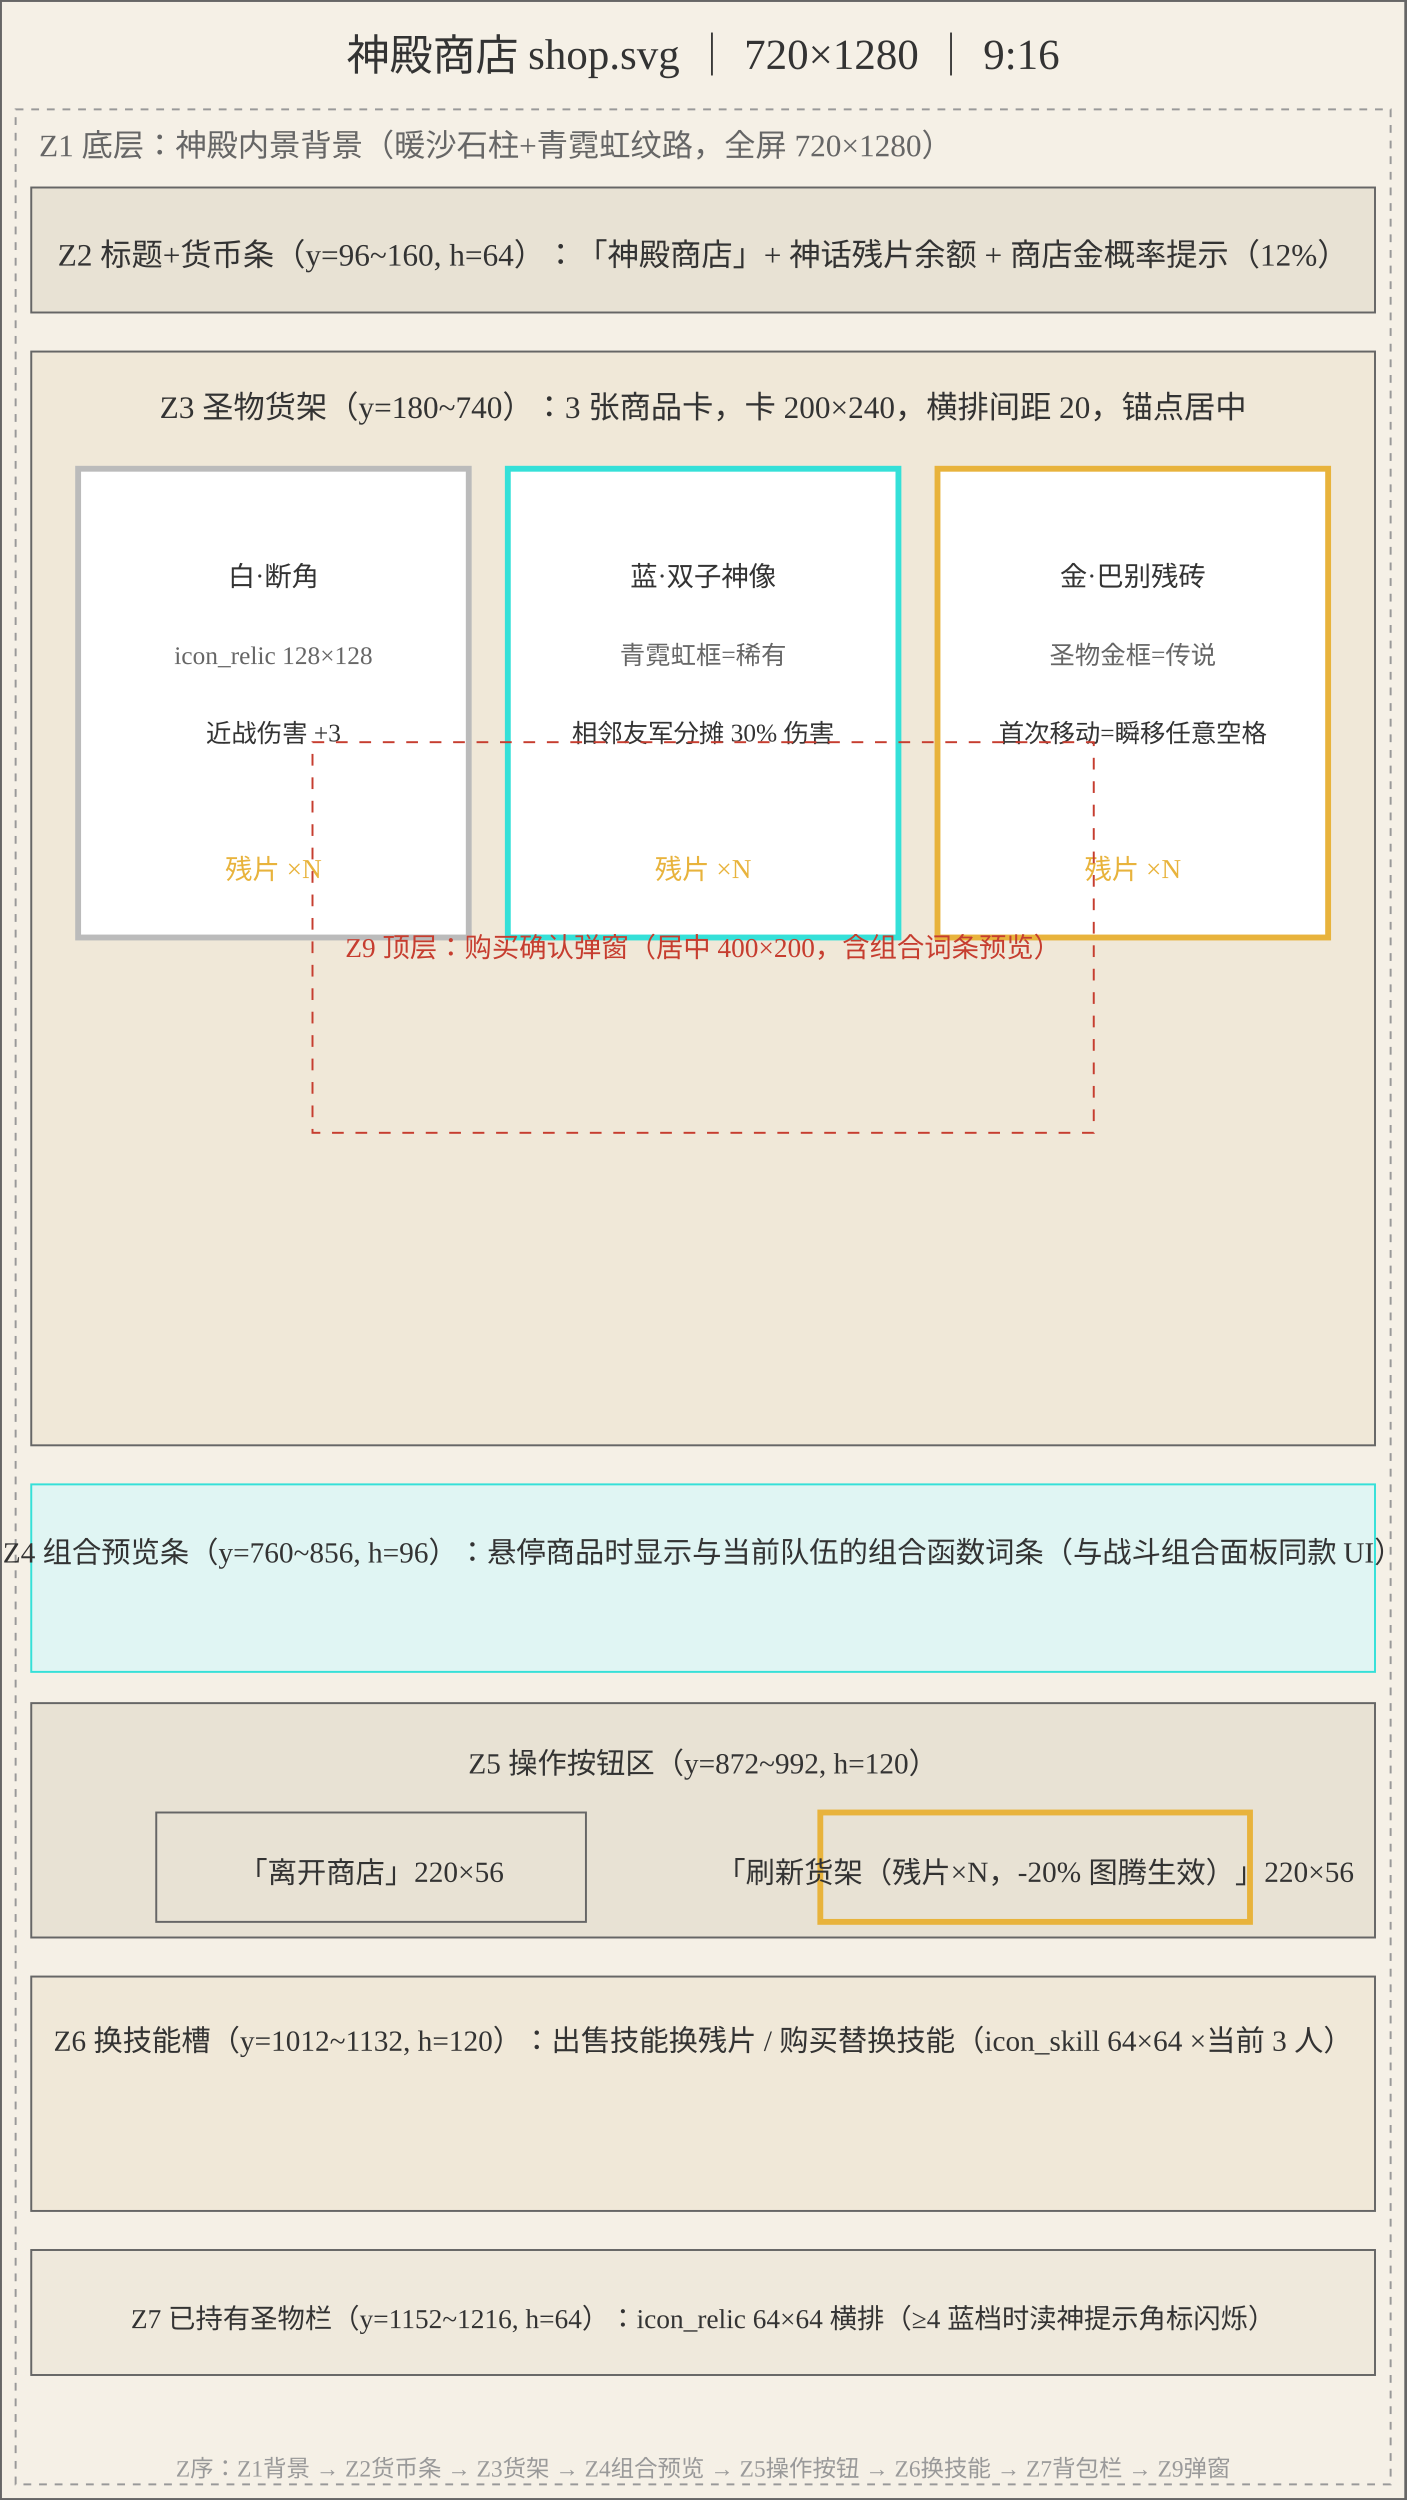
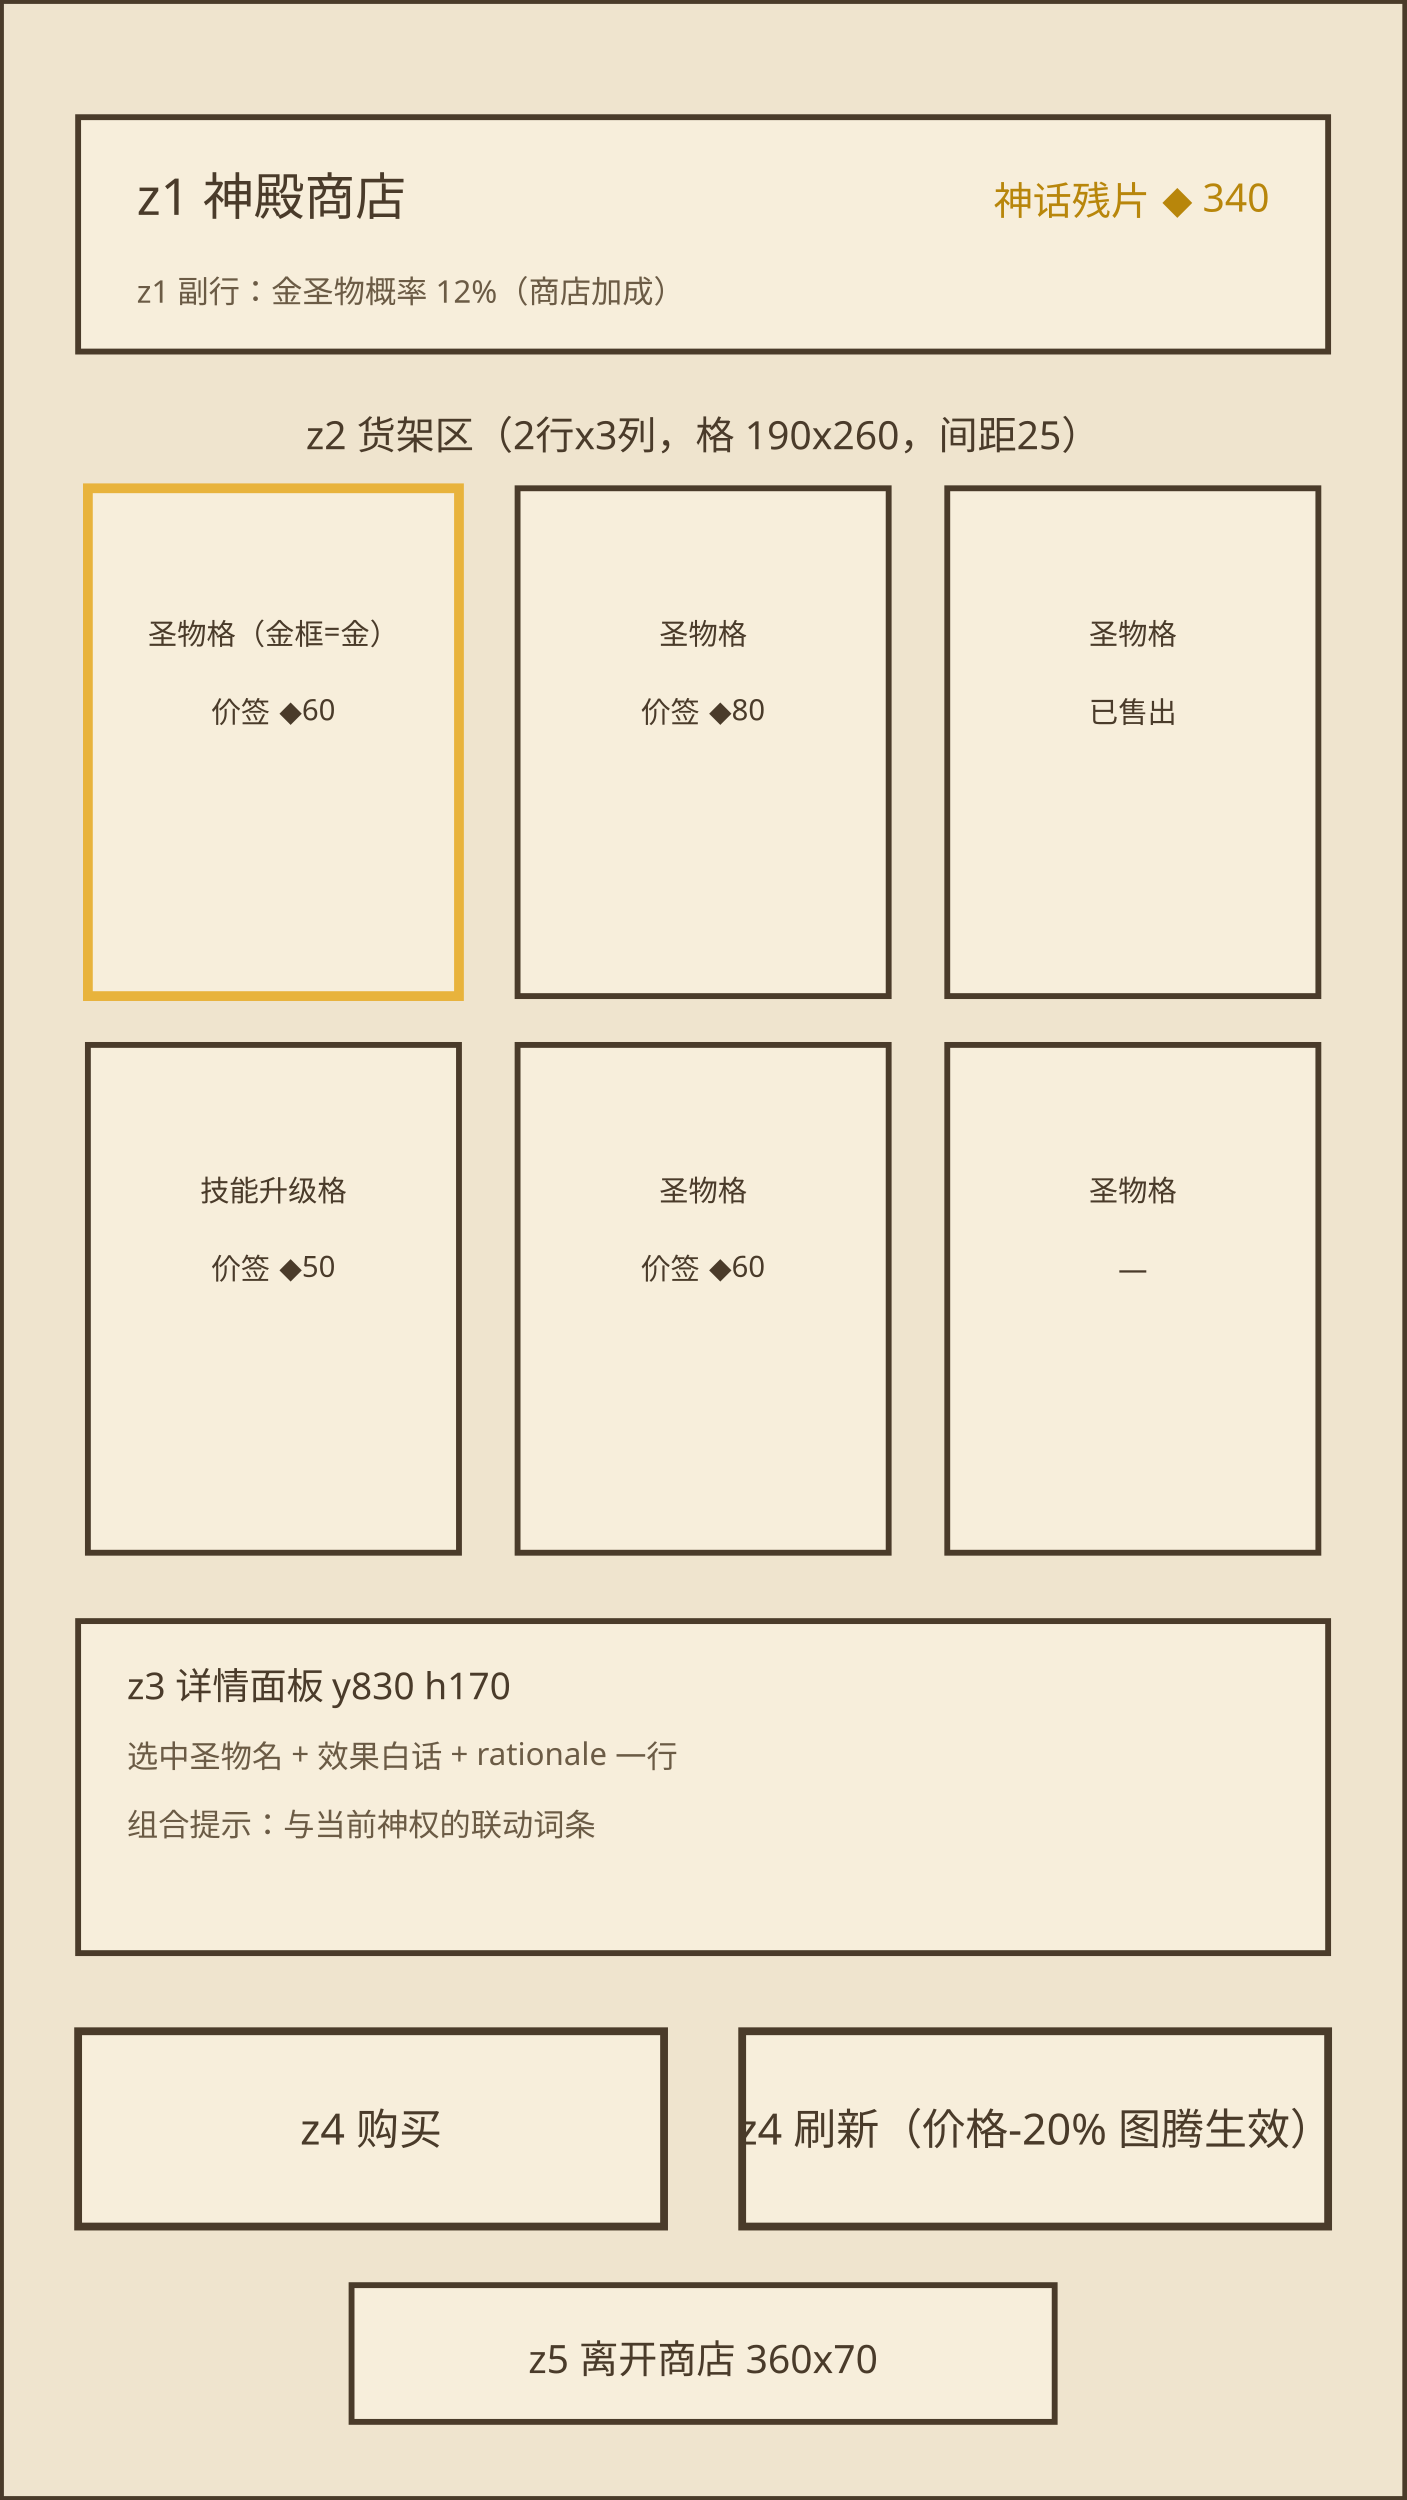
- <svg xmlns="http://www.w3.org/2000/svg" viewBox="0 0 720 1280" width="720" height="1280">
-   <rect x="0" y="0" width="720" height="1280" fill="#f5f0e6" stroke="#666" stroke-width="2" />
-   <text x="360" y="36" font-size="22" text-anchor="middle" fill="#333">神殿商店 shop.svg ｜ 720×1280 ｜ 9:16</text>
-   <rect x="8" y="56" width="704" height="1216" fill="none" stroke="#999" stroke-dasharray="4" />
-   <text x="20" y="80" font-size="16" fill="#666">Z1 底层：神殿内景背景（暖沙石柱+青霓虹纹路，全屏 720×1280）</text>
-   <rect x="16" y="96" width="688" height="64" fill="#e8e2d4" stroke="#666" />
-   <text x="360" y="136" font-size="16" text-anchor="middle" fill="#333">Z2 标题+货币条（y=96~160, h=64）：「神殿商店」+ 神话残片余额 + 商店金概率提示（12%）</text>
-   <rect x="16" y="180" width="688" height="560" fill="#f0e8d8" stroke="#666" />
-   <text x="360" y="214" font-size="16" text-anchor="middle" fill="#333">Z3 圣物货架（y=180~740）：3 张商品卡，卡 200×240，横排间距 20，锚点居中</text>
-   <rect x="40" y="240" width="200" height="240" fill="#fff" stroke="#bbb" stroke-width="3" />
-   <text x="140" y="300" font-size="14" text-anchor="middle" fill="#333">白·断角</text>
-   <text x="140" y="340" font-size="13" text-anchor="middle" fill="#666">icon_relic 128×128</text>
-   <text x="140" y="380" font-size="13" text-anchor="middle" fill="#333">近战伤害 +3</text>
-   <text x="140" y="450" font-size="14" text-anchor="middle" fill="#E8B33C">残片 ×N</text>
-   <rect x="260" y="240" width="200" height="240" fill="#fff" stroke="#35E0D8" stroke-width="3" />
-   <text x="360" y="300" font-size="14" text-anchor="middle" fill="#333">蓝·双子神像</text>
-   <text x="360" y="340" font-size="13" text-anchor="middle" fill="#666">青霓虹框=稀有</text>
-   <text x="360" y="380" font-size="13" text-anchor="middle" fill="#333">相邻友军分摊 30% 伤害</text>
-   <text x="360" y="450" font-size="14" text-anchor="middle" fill="#E8B33C">残片 ×N</text>
-   <rect x="480" y="240" width="200" height="240" fill="#fff" stroke="#E8B33C" stroke-width="3" />
-   <text x="580" y="300" font-size="14" text-anchor="middle" fill="#333">金·巴别残砖</text>
-   <text x="580" y="340" font-size="13" text-anchor="middle" fill="#666">圣物金框=传说</text>
-   <text x="580" y="380" font-size="13" text-anchor="middle" fill="#333">首次移动=瞬移任意空格</text>
-   <text x="580" y="450" font-size="14" text-anchor="middle" fill="#E8B33C">残片 ×N</text>
-   <rect x="16" y="760" width="688" height="96" fill="#e0f5f3" stroke="#35E0D8" />
-   <text x="360" y="800" font-size="15" text-anchor="middle" fill="#333">Z4 组合预览条（y=760~856, h=96）：悬停商品时显示与当前队伍的组合函数词条（与战斗组合面板同款 UI）</text>
-   <rect x="16" y="872" width="688" height="120" fill="#e8e2d4" stroke="#666" />
-   <text x="360" y="908" font-size="15" text-anchor="middle" fill="#333">Z5 操作按钮区（y=872~992, h=120）</text>
-   <rect x="80" y="928" width="220" height="56" fill="none" stroke="#666" />
-   <text x="190" y="964" font-size="15" text-anchor="middle" fill="#333">「离开商店」220×56</text>
-   <rect x="420" y="928" width="220" height="56" fill="none" stroke="#E8B33C" stroke-width="3" />
-   <text x="530" y="964" font-size="15" text-anchor="middle" fill="#333">「刷新货架（残片×N，-20% 图腾生效）」220×56</text>
-   <rect x="16" y="1012" width="688" height="120" fill="#f0e8d8" stroke="#666" />
-   <text x="360" y="1050" font-size="15" text-anchor="middle" fill="#333">Z6 换技能槽（y=1012~1132, h=120）：出售技能换残片 / 购买替换技能（icon_skill 64×64 ×当前 3 人）</text>
-   <rect x="16" y="1152" width="688" height="64" fill="#efe9dc" stroke="#666" />
-   <text x="360" y="1192" font-size="14" text-anchor="middle" fill="#333">Z7 已持有圣物栏（y=1152~1216, h=64）：icon_relic 64×64 横排（≥4 蓝档时渎神提示角标闪烁）</text>
-   <rect x="160" y="380" width="400" height="200" fill="none" stroke="#C63D2F" stroke-dasharray="6" />
-   <text x="360" y="490" font-size="14" text-anchor="middle" fill="#C63D2F">Z9 顶层：购买确认弹窗（居中 400×200，含组合词条预览）</text>
-   <text x="360" y="1268" font-size="12" text-anchor="middle" fill="#999">Z序：Z1背景 → Z2货币条 → Z3货架 → Z4组合预览 → Z5操作按钮 → Z6换技能 → Z7背包栏 → Z9弹窗</text>
+ <svg xmlns="http://www.w3.org/2000/svg" viewBox="0 0 720 1280" font-family="sans-serif">
+   <rect x="0" y="0" width="720" height="1280" fill="#EFE4CE" stroke="#4A3B2A" stroke-width="4" />
+   <rect x="40" y="60" width="640" height="120" fill="#F7EEDB" stroke="#4A3B2A" stroke-width="3" />
+   <text x="70" y="110" font-size="26" fill="#4A3B2A">z1 神殿商店</text>
+   <text x="650" y="110" text-anchor="end" font-size="20" fill="#B8860B">神话残片 ◆ 340</text>
+   <text x="70" y="155" font-size="16" fill="#6B5B45">z1 副行：金圣物概率 12%（商店加成）</text>
+   <text x="360" y="230" text-anchor="middle" font-size="20" fill="#4A3B2A">z2 货架区（2行x3列，格 190x260，间距25）</text>
+   <g stroke="#4A3B2A" stroke-width="3" fill="#F7EEDB">
+     <rect x="45" y="250" width="190" height="260" />
+     <rect x="265" y="250" width="190" height="260" />
+     <rect x="485" y="250" width="190" height="260" />
+     <rect x="45" y="535" width="190" height="260" />
+     <rect x="265" y="535" width="190" height="260" />
+     <rect x="485" y="535" width="190" height="260" />
+   </g>
+   <g font-size="15" fill="#4A3B2A" text-anchor="middle">
+     <text x="140" y="330">圣物格（金框=金）</text>
+     <text x="360" y="330">圣物格</text>
+     <text x="580" y="330">圣物格</text>
+     <text x="140" y="370">价签 ◆60</text>
+     <text x="360" y="370">价签 ◆80</text>
+     <text x="580" y="370">已售出</text>
+     <text x="140" y="615">技能升级格</text>
+     <text x="360" y="615">圣物格</text>
+     <text x="580" y="615">圣物格</text>
+     <text x="140" y="655">价签 ◆50</text>
+     <text x="360" y="655">价签 ◆60</text>
+     <text x="580" y="655">—</text>
+   </g>
+   <rect x="45" y="250" width="190" height="260" fill="none" stroke="#E8B33C" stroke-width="5" />
+   <rect x="40" y="830" width="640" height="170" fill="#F7EEDB" stroke="#4A3B2A" stroke-width="3" />
+   <text x="65" y="870" font-size="19" fill="#4A3B2A">z3 详情面板 y830 h170</text>
+   <text x="65" y="905" font-size="16" fill="#6B5B45">选中圣物名 + 效果白话 + rationale 一行</text>
+   <text x="65" y="940" font-size="16" fill="#6B5B45">组合提示：与当前神权的联动词条</text>
+   <g stroke="#4A3B2A" stroke-width="4" fill="#F7EEDB">
+     <rect x="40" y="1040" width="300" height="100" />
+     <rect x="380" y="1040" width="300" height="100" />
+   </g>
+   <text x="190" y="1098" text-anchor="middle" font-size="22" fill="#4A3B2A">z4 购买</text>
+   <text x="530" y="1098" text-anchor="middle" font-size="22" fill="#4A3B2A">z4 刷新（价格-20% 图腾生效）</text>
+   <rect x="180" y="1170" width="360" height="70" fill="#F7EEDB" stroke="#4A3B2A" stroke-width="3" />
+   <text x="360" y="1215" text-anchor="middle" font-size="20" fill="#4A3B2A">z5 离开商店 360x70</text>
</svg>
